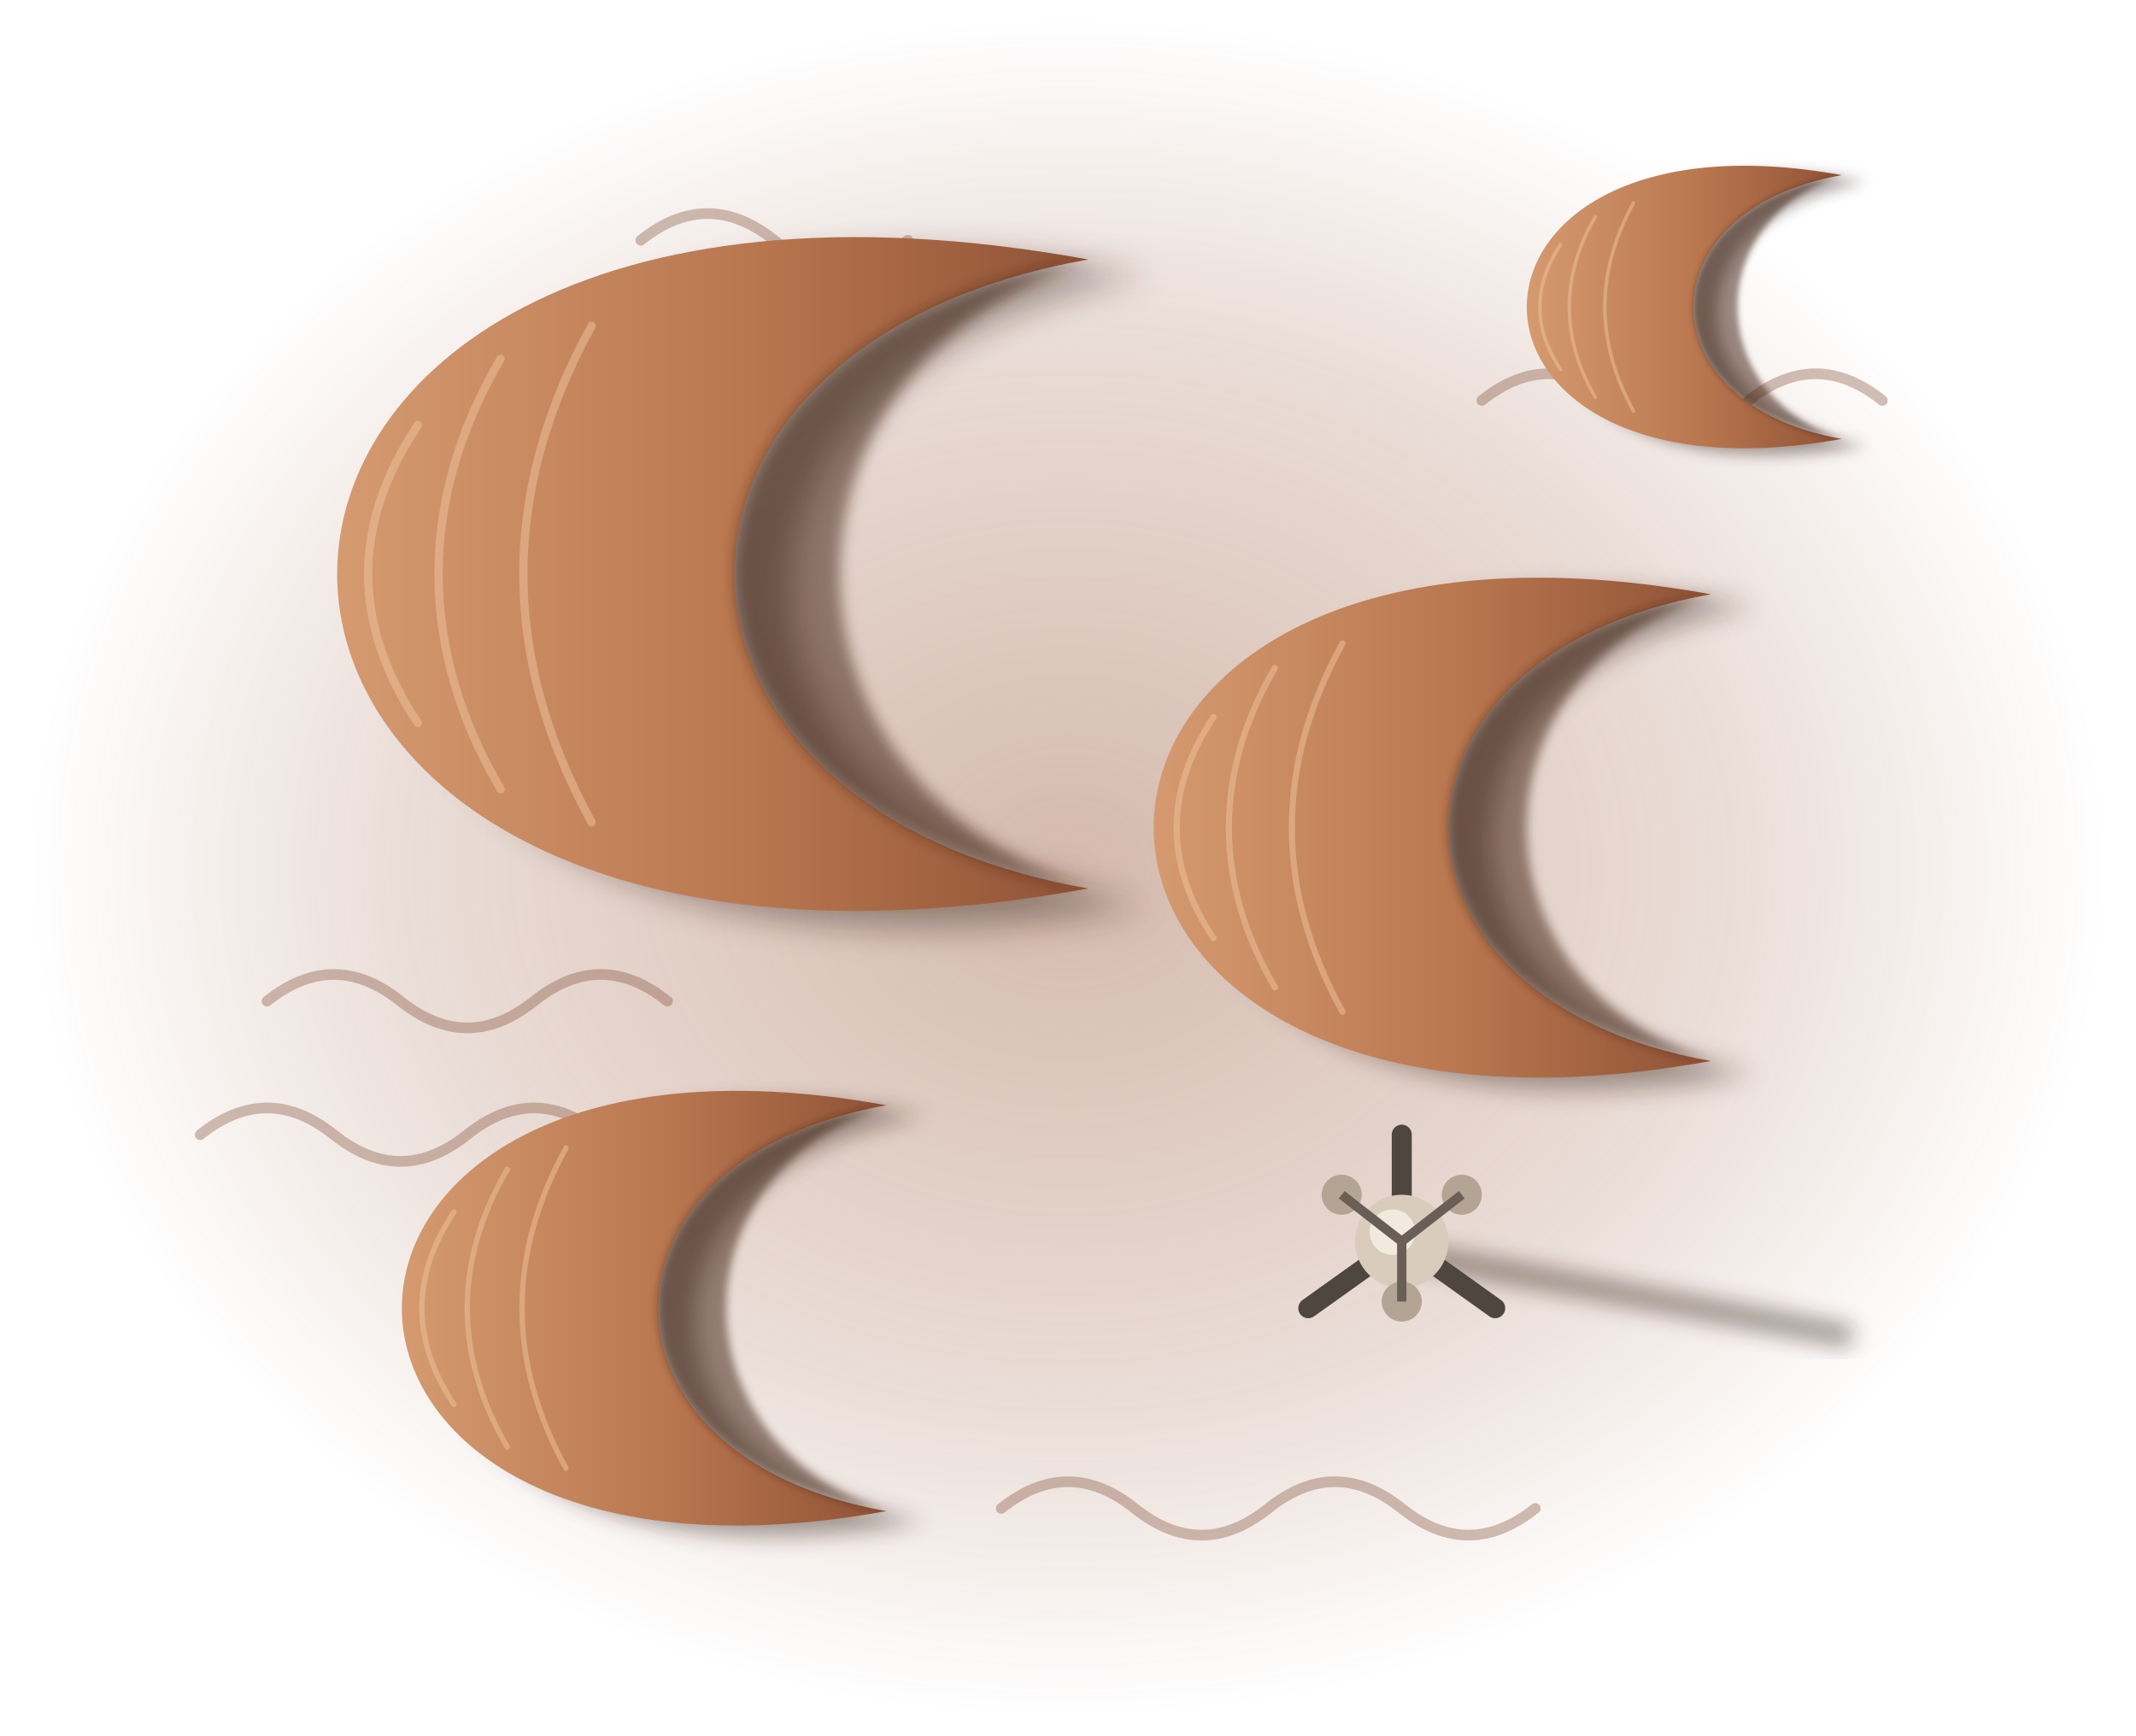
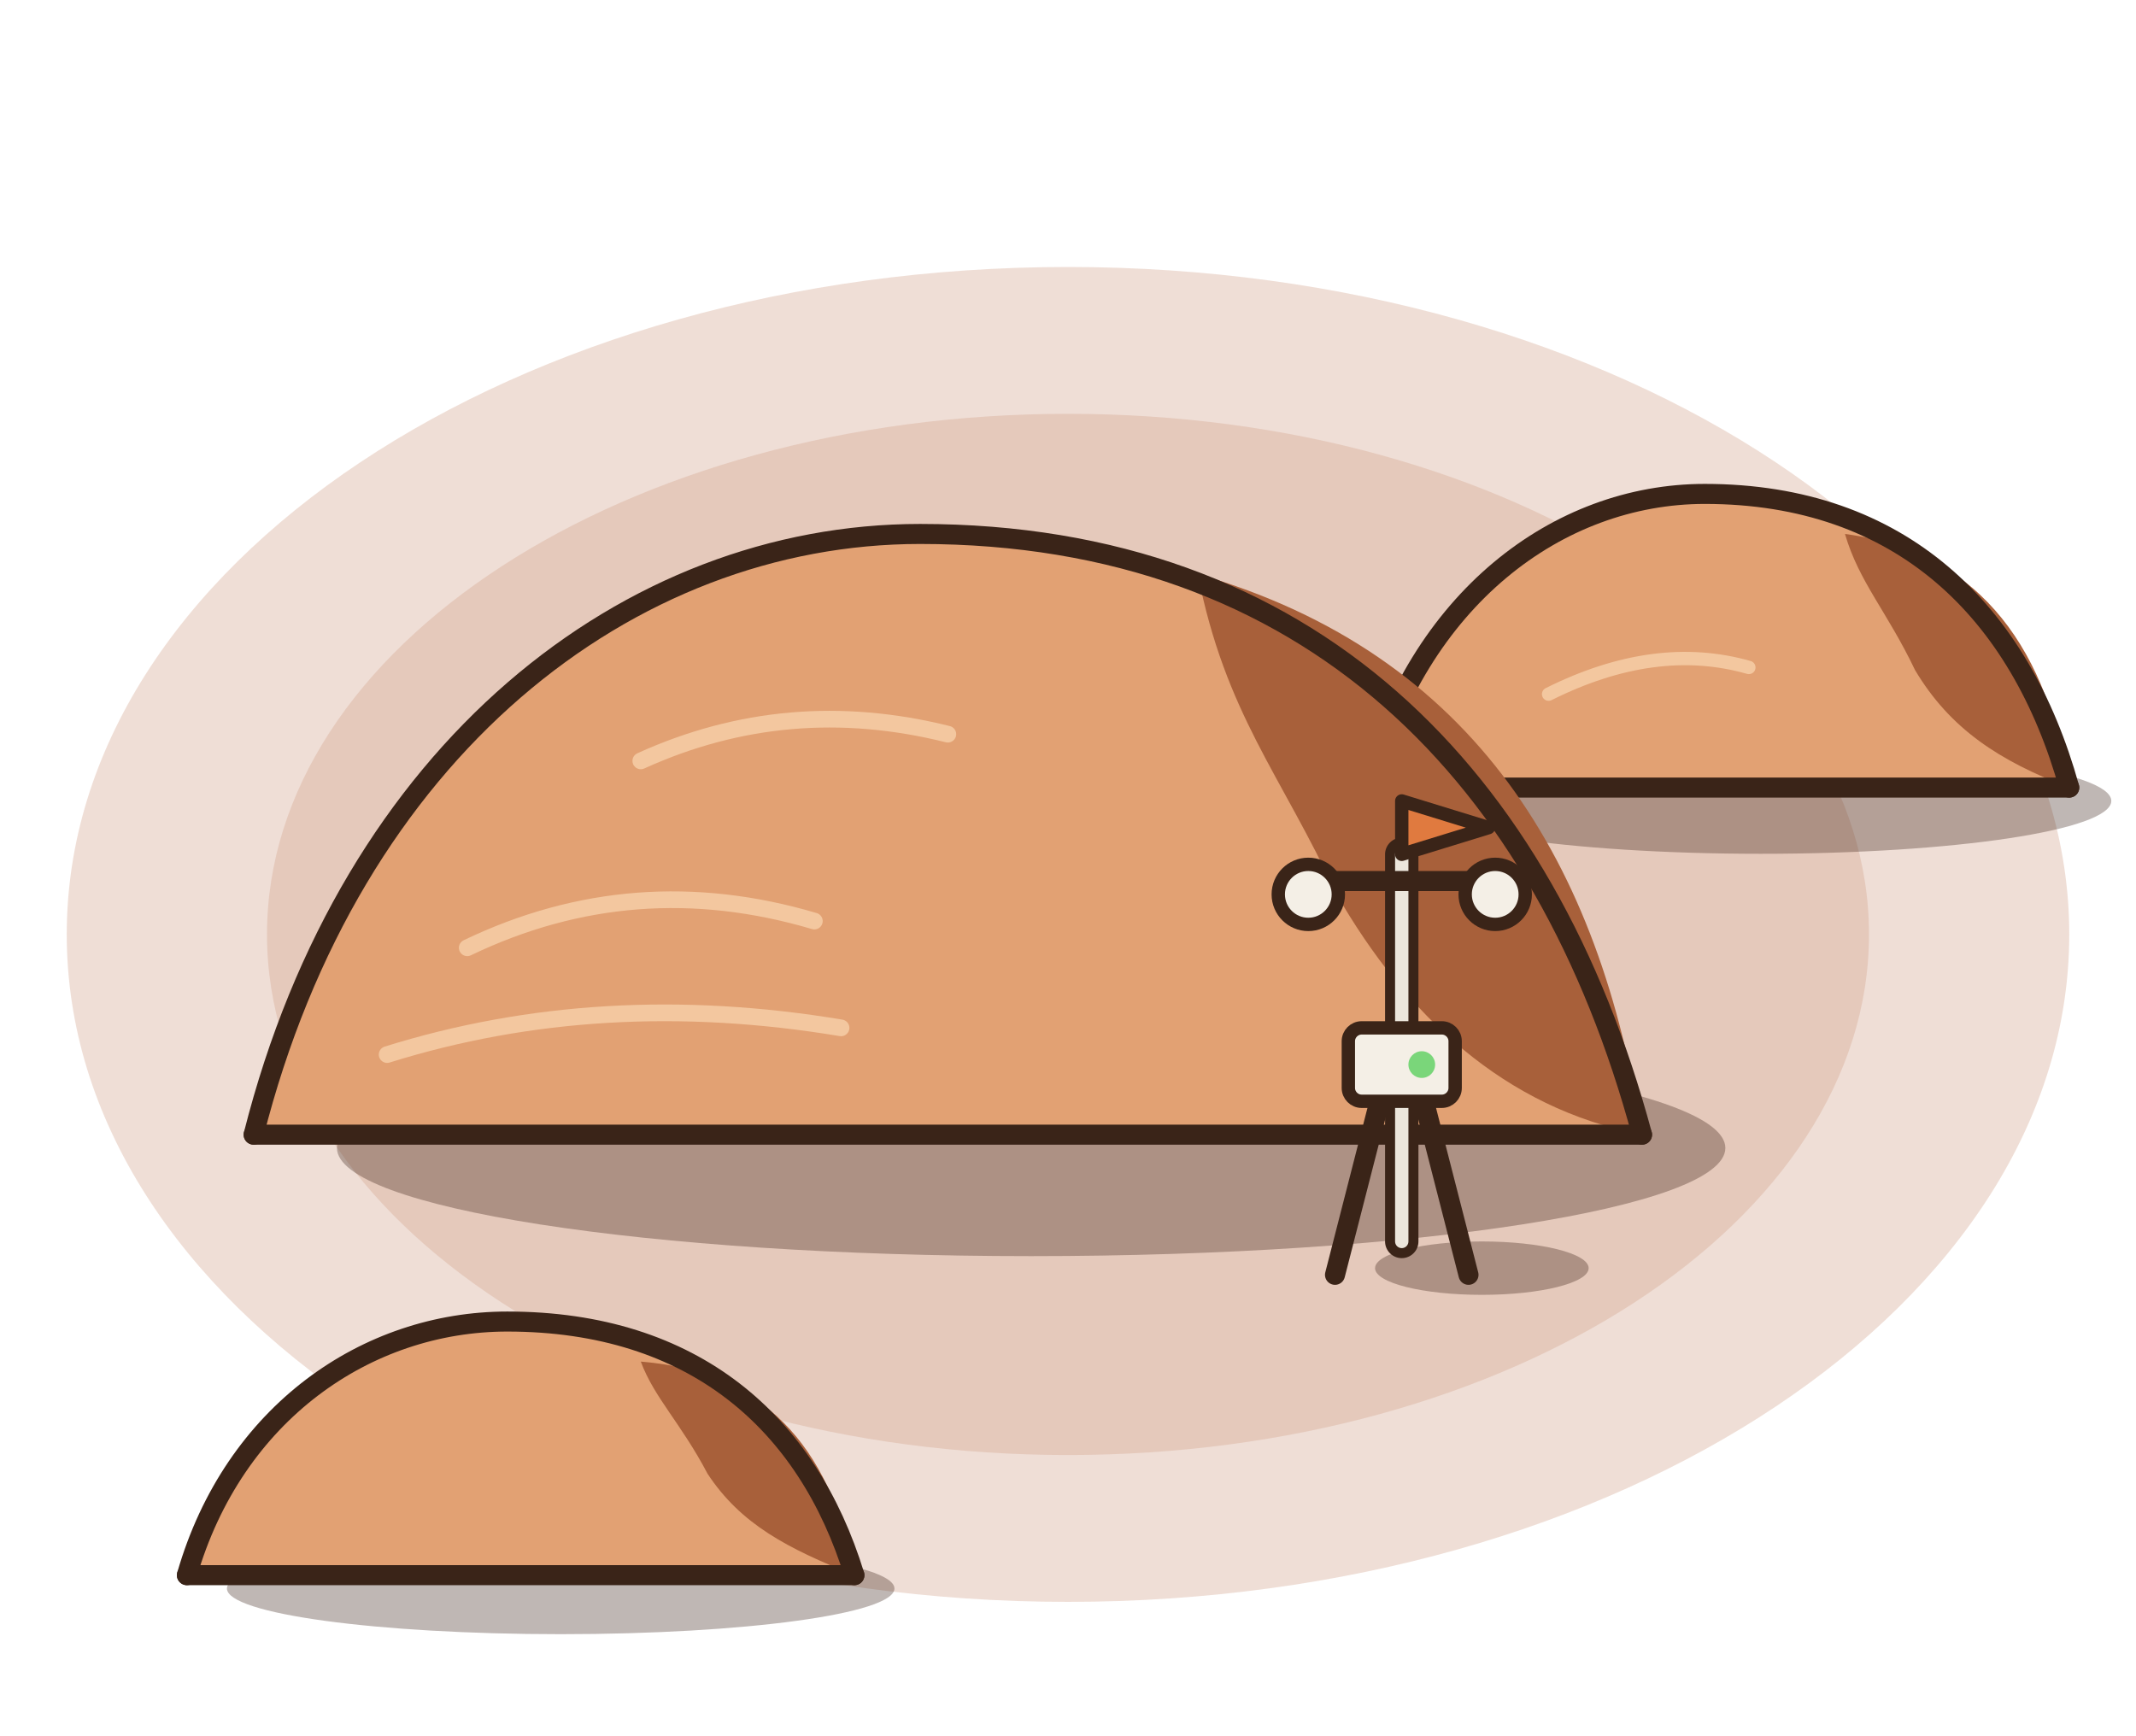
- <svg xmlns="http://www.w3.org/2000/svg" width="320" height="260" viewBox="0 0 320 260">
-   <defs>
-     <filter id="blur" x="-30%" y="-30%" width="160%" height="160%">
-       <feGaussianBlur stdDeviation="4" />
-     </filter>
-     <filter id="haze" x="-30%" y="-30%" width="160%" height="160%">
-       <feGaussianBlur stdDeviation="1.6" />
-     </filter>
-     <radialGradient id="apron">
-       <stop offset="0" stop-color="#9a5a3c" stop-opacity="0.42" />
-       <stop offset="0.65" stop-color="#9a5a3c" stop-opacity="0.2" />
-       <stop offset="1" stop-color="#9a5a3c" stop-opacity="0" />
-     </radialGradient>
-     <linearGradient id="sand" x1="0" y1="0" x2="1" y2="0">
-       <stop offset="0" stop-color="#d59a70" />
-       <stop offset="0.55" stop-color="#b9774f" />
-       <stop offset="1" stop-color="#8f5236" />
-     </linearGradient>
-     <g id="barchan">
-       <path d="M92 -76 C-150 -120 -150 120 92 76 C-22 56 -22 -56 92 -76 Z" fill="#2a140b" opacity="0.4" filter="url(#blur)" transform="translate(14 4)" />
-       <path d="M92 -76 C-150 -120 -150 120 92 76 C-22 56 -22 -56 92 -76 Z" fill="url(#sand)" />
-       <path d="M92 -76 C-22 -56 -22 56 92 76 C12 50 12 -50 92 -76 Z" fill="#3a1c10" opacity="0.5" filter="url(#haze)" />
-       <g fill="none" stroke="#f0c39c" stroke-width="2" stroke-linecap="round" opacity="0.5">
-         <path d="M-70 -36 C-86 -12 -86 12 -70 36" />
-         <path d="M-50 -52 C-70 -18 -70 18 -50 52" />
-         <path d="M-28 -60 C-50 -20 -50 20 -28 60" />
-       </g>
-     </g>
-   </defs>
-   <ellipse cx="160" cy="130" rx="158" ry="128" fill="url(#apron)" />
-   <g fill="none" stroke="#7d4a32" stroke-width="1.6" stroke-linecap="round" opacity="0.35">
-     <path d="M40 150 q10 -8 20 0 t20 0 t20 0" />
-     <path d="M30 170 q10 -8 20 0 t20 0 t20 0 t20 0" />
-     <path d="M222 60 q10 -8 20 0 t20 0 t20 0" />
-     <path d="M150 226 q10 -8 20 0 t20 0 t20 0 t20 0" />
-     <path d="M96 36 q10 -8 20 0 t20 0" />
-   </g>
-   <use href="#barchan" transform="translate(106 86) scale(0.62)" />
-   <use href="#barchan" transform="translate(214 124) scale(0.46)" />
-   <use href="#barchan" transform="translate(96 196) scale(0.4)" />
-   <use href="#barchan" transform="translate(252 46) scale(0.26)" />
-   <path d="M212 188 L276 200" stroke="#2a140b" stroke-width="3.5" stroke-linecap="round" opacity="0.42" filter="url(#haze)" />
-   <g stroke="#4f4640" stroke-width="3" stroke-linecap="round">
-     <line x1="210" y1="186" x2="196" y2="196" />
-     <line x1="210" y1="186" x2="224" y2="196" />
-     <line x1="210" y1="186" x2="210" y2="170" />
-   </g>
-   <circle cx="210" cy="186" r="7" fill="#d9ccbc" />
-   <circle cx="208.6" cy="184.6" r="3.4" fill="#f3eadf" />
-   <g fill="#b3a494">
-     <circle cx="201" cy="179" r="3" />
-     <circle cx="219" cy="179" r="3" />
-     <circle cx="210" cy="195" r="3" />
-   </g>
-   <g stroke="#6a5f56" stroke-width="1.4">
-     <line x1="210" y1="186" x2="201" y2="179" />
-     <line x1="210" y1="186" x2="219" y2="179" />
-     <line x1="210" y1="186" x2="210" y2="195" />
-   </g>
+ <svg xmlns="http://www.w3.org/2000/svg" width="640" height="520" viewBox="0 0 320 260">
+   <defs />
+   <ellipse cx="160" cy="140" rx="150" ry="100" fill="#b86a45" opacity="0.22" />
+   <ellipse cx="160" cy="140" rx="120" ry="78" fill="#b86a45" opacity="0.18" />
+   <ellipse cx="263.8" cy="120" rx="52.5" ry="7.92" fill="rgba(40,15,5,0.3)" />
+   <path d="M205 118 C212.35 89.84 233.35 74 255.4 74 C284.8 74 302.65 91.6 310 118 Z" fill="#e2a173" />
+   <path d="M276.4 80 C297.4 82.8 306.85 98.2 310 118 C299.5 114 292.15 109.2 286.9 100.4 C282.7 91.6 278.5 87.2 276.4 80 Z" fill="#a8603a" />
+   <path d="M205 118 C212.35 89.84 233.35 74 255.4 74 C284.8 74 302.65 91.6 310 118" fill="none" stroke="#3a2418" stroke-width="3" stroke-linejoin="round" stroke-linecap="round" />
+   <path d="M205 118 H310" stroke="#3a2418" stroke-width="3" stroke-linejoin="round" stroke-linecap="round" />
+   <ellipse cx="154.48" cy="172" rx="104" ry="16.2" fill="rgba(40,15,5,0.3)" />
+   <path d="M38 170 C52.56 112.4 94.16 80 137.84 80 C196.08 80 231.44 116 246 170 Z" fill="#e2a173" />
+   <path d="M179.44 86 C221.04 98 239.76 129.5 246 170 C225.2 166 210.64 152 200.24 134 C191.92 116 183.6 107 179.44 86 Z" fill="#a8603a" />
+   <path d="M38 170 C52.56 112.4 94.16 80 137.84 80 C196.08 80 231.44 116 246 170" fill="none" stroke="#3a2418" stroke-width="3" stroke-linejoin="round" stroke-linecap="round" />
+   <path d="M38 170 H246" stroke="#3a2418" stroke-width="3" stroke-linejoin="round" stroke-linecap="round" />
+   <path d="M70 142 Q95 130 122 138 M58 158 Q90 148 126 154 M96 114 Q118 104 142 110" fill="none" stroke="#f3c79f" stroke-width="2.5" stroke-linecap="round" stroke-linejoin="round" />
+   <path d="M232 104 Q248 96 262 100" fill="none" stroke="#f3c79f" stroke-width="2" stroke-linecap="round" stroke-linejoin="round" />
+   <ellipse cx="84" cy="238" rx="50" ry="6.84" fill="rgba(40,15,5,0.3)" />
+   <path d="M28 236 C35 211.68 55 198 76 198 C104 198 121 213.2 128 236 Z" fill="#e2a173" />
+   <path d="M96 204 C116 205.6 125 218.9 128 236 C118 232 111 228.4 106 220.8 C102 213.2 98 209.4 96 204 Z" fill="#a8603a" />
+   <path d="M28 236 C35 211.68 55 198 76 198 C104 198 121 213.2 128 236" fill="none" stroke="#3a2418" stroke-width="3" stroke-linejoin="round" stroke-linecap="round" />
+   <path d="M28 236 H128" stroke="#3a2418" stroke-width="3" stroke-linejoin="round" stroke-linecap="round" />
+   <ellipse cx="222" cy="190" rx="16" ry="4" fill="rgba(40,15,5,0.3)" />
+   <path d="M200 191 L210 152 L220 191" fill="none" stroke="#3a2418" stroke-width="3" stroke-linecap="round" stroke-linejoin="round" />
+   <path d="M210 186 V128" fill="none" stroke="#3a2418" stroke-width="5" stroke-linecap="round" stroke-linejoin="round" />
+   <path d="M210 186 V128" fill="none" stroke="#ece6dc" stroke-width="2" stroke-linecap="round" stroke-linejoin="round" />
+   <path d="M197 132 H223" fill="none" stroke="#3a2418" stroke-width="3" stroke-linecap="round" stroke-linejoin="round" />
+   <circle cx="196" cy="134" r="4.5" fill="#f4efe6" stroke="#3a2418" stroke-width="2" stroke-linejoin="round" stroke-linecap="round" />
+   <circle cx="224" cy="134" r="4.5" fill="#f4efe6" stroke="#3a2418" stroke-width="2" stroke-linejoin="round" stroke-linecap="round" />
+   <path d="M210 128 L223 124 L210 120 Z" fill="#e07a3f" stroke="#3a2418" stroke-width="2" stroke-linejoin="round" stroke-linecap="round" />
+   <rect x="202" y="154" width="16" height="11" rx="2" fill="#f4efe6" stroke="#3a2418" stroke-width="2" stroke-linejoin="round" stroke-linecap="round" />
+   <circle cx="213" cy="159.5" r="2" fill="#7ad67a" />
</svg>
